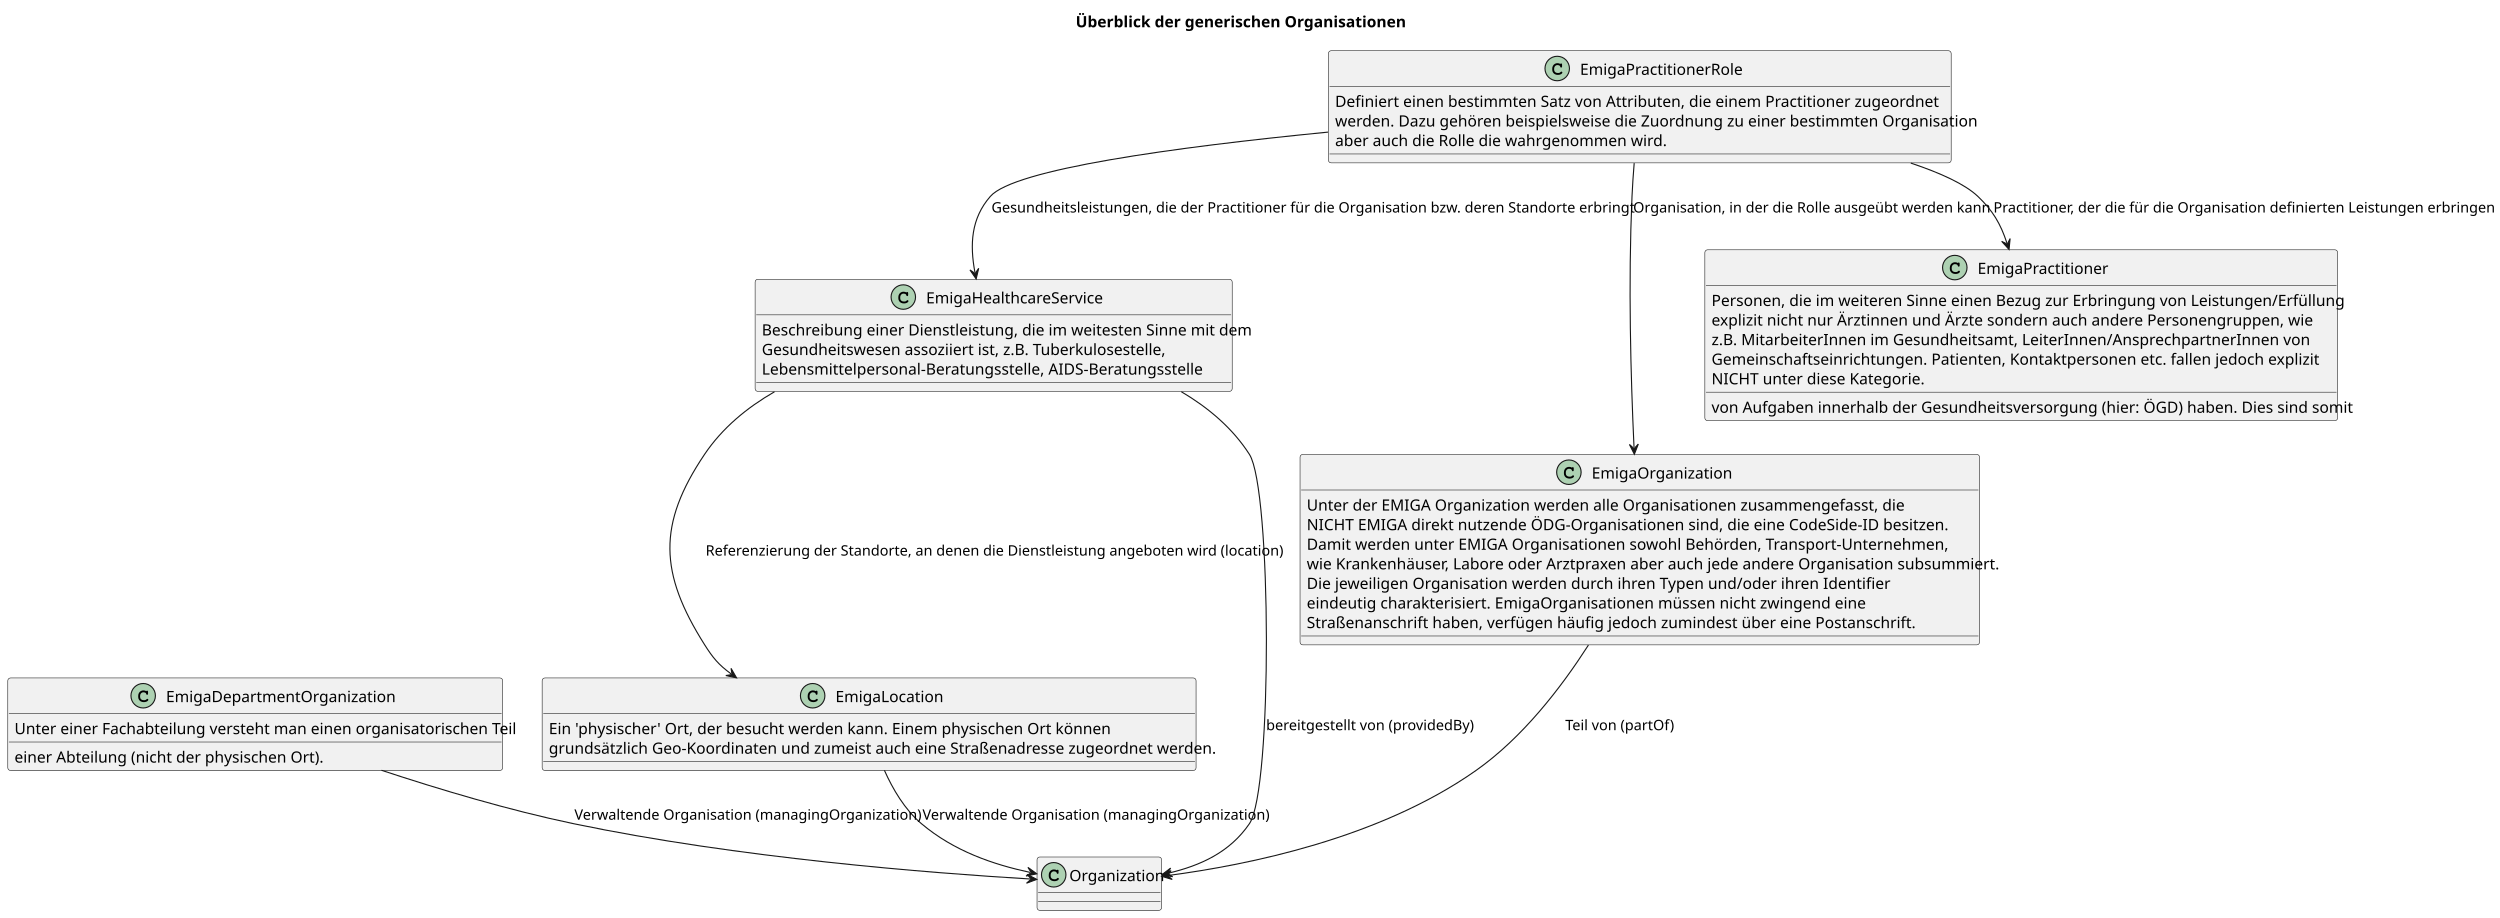
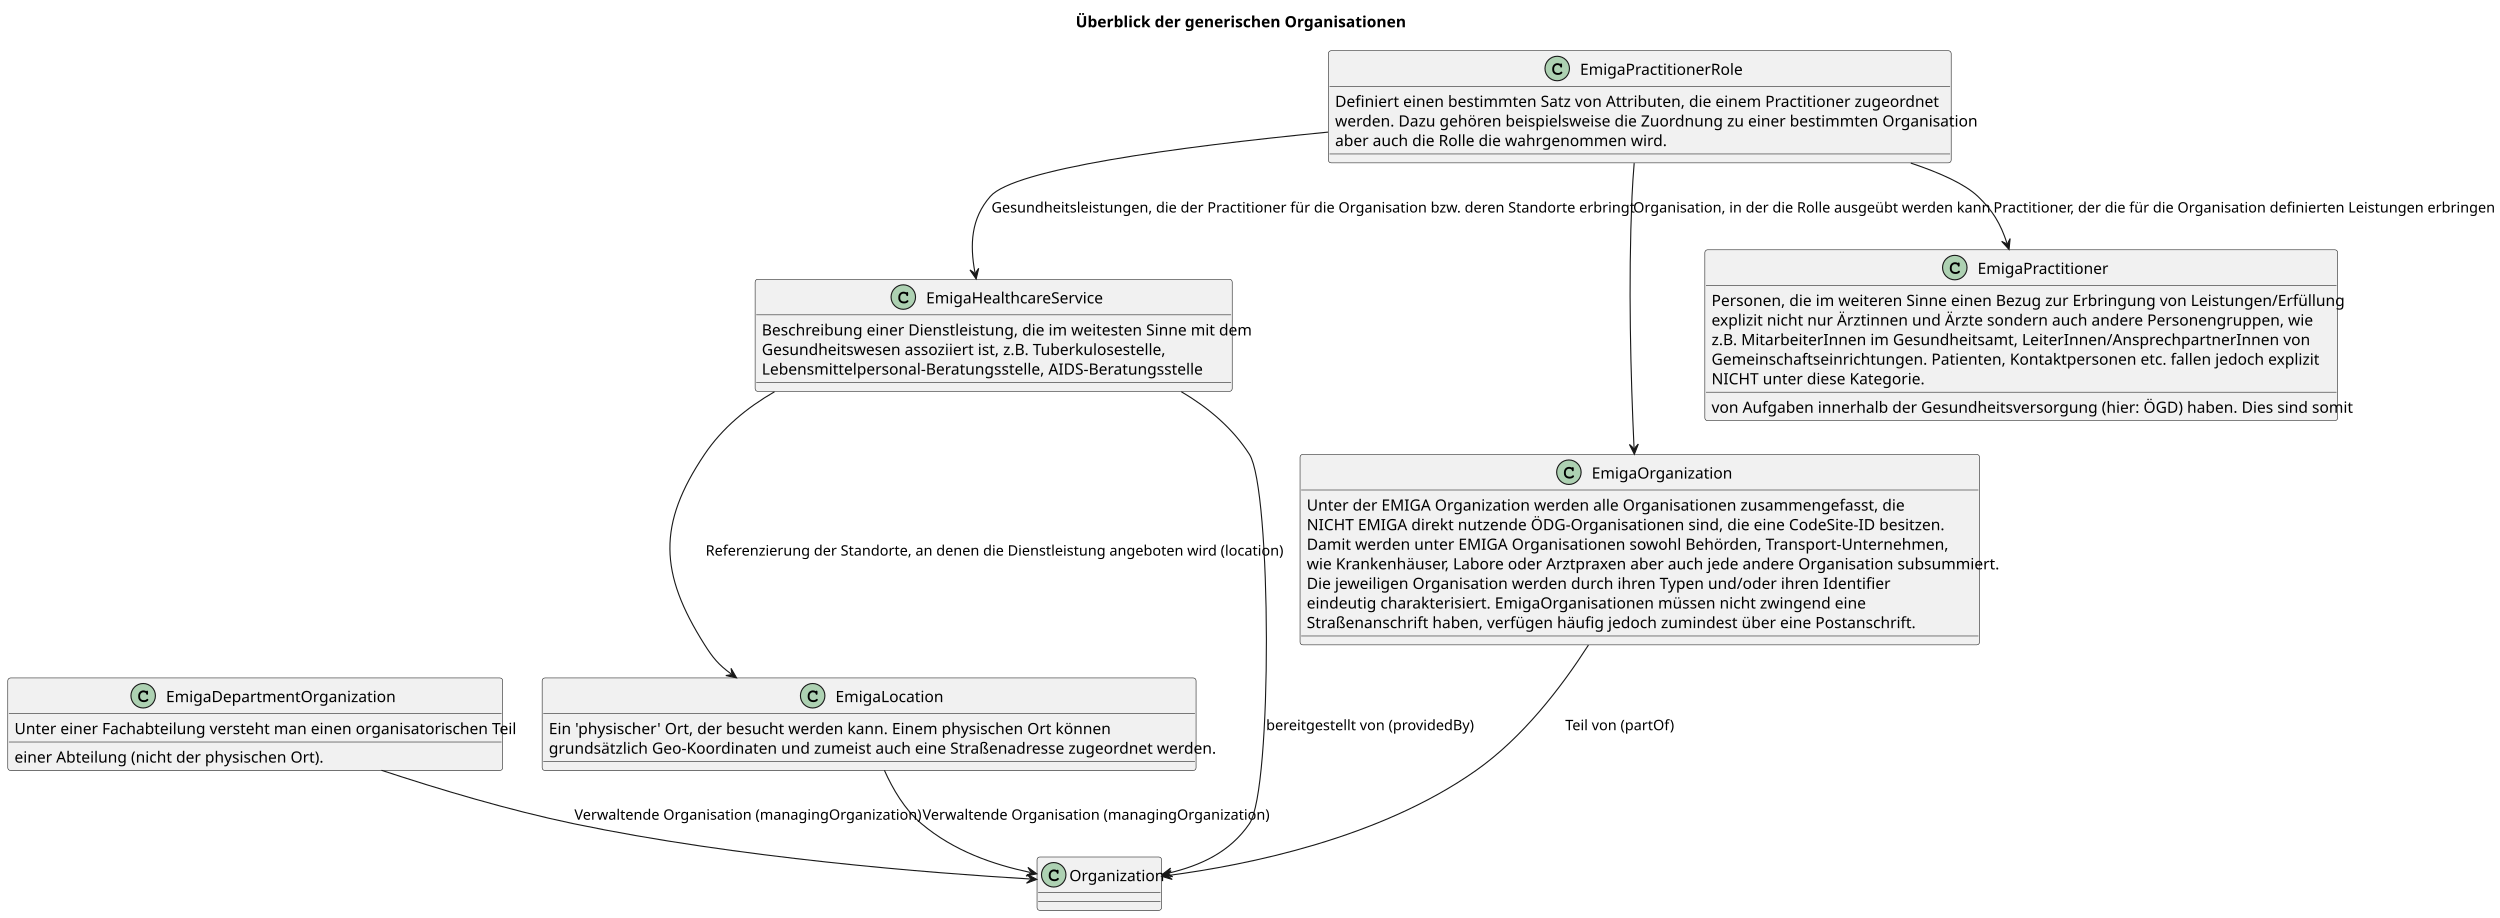
<svg xmlns="http://www.w3.org/2000/svg" contentStyleType="text/css" height="825px" preserveAspectRatio="none" style="width:2248px;height:825px;background:#FFFFFF;" version="1.1" viewBox="0 0 2248 825" width="2248px" zoomAndPan="magnify">
  <defs />
  <g>
    <text fill="#000000" font-family="sans-serif" font-size="14" font-weight="bold" lengthAdjust="spacing" textLength="300" x="967.25" y="24.533">Überblick der generischen Organisationen</text>
    <g id="elem_EmigaDepartmentOrganization">
      <rect codeLine="3" fill="#F1F1F1" height="83.219" id="EmigaDepartmentOrganization" rx="2.5" ry="2.5" style="stroke:#181818;stroke-width:0.5;" width="445" x="7" y="609.609" />
      <ellipse cx="128.75" cy="625.609" fill="#ADD1B2" rx="11" ry="11" style="stroke:#181818;stroke-width:1.0;" />
      <path d="M131.516,621.484 Q131.672,621.266 131.859,621.156 Q132.047,621.047 132.266,621.047 Q132.641,621.047 132.875,621.312 Q133.109,621.562 133.109,622.172 L133.109,623.625 Q133.109,624.234 132.875,624.5 Q132.641,624.766 132.266,624.766 Q131.922,624.766 131.719,624.562 Q131.516,624.375 131.406,623.859 Q131.359,623.5 131.172,623.312 Q130.844,622.938 130.234,622.719 Q129.625,622.5 129,622.5 Q128.234,622.5 127.594,622.828 Q126.969,623.156 126.469,623.906 Q125.984,624.656 125.984,625.688 L125.984,626.781 Q125.984,628.016 126.875,628.844 Q127.766,629.656 129.359,629.656 Q130.297,629.656 130.953,629.406 Q131.344,629.25 131.766,628.812 Q132.031,628.547 132.172,628.469 Q132.328,628.391 132.531,628.391 Q132.859,628.391 133.109,628.656 Q133.375,628.906 133.375,629.25 Q133.375,629.594 133.031,630 Q132.531,630.578 131.734,630.906 Q130.656,631.359 129.359,631.359 Q127.844,631.359 126.641,630.734 Q125.656,630.234 124.969,629.172 Q124.281,628.094 124.281,626.812 L124.281,625.656 Q124.281,624.328 124.891,623.188 Q125.516,622.031 126.609,621.422 Q127.703,620.797 128.938,620.797 Q129.672,620.797 130.312,620.969 Q130.969,621.125 131.516,621.484 Z " fill="#000000" />
      <text fill="#000000" font-family="sans-serif" font-size="14" lengthAdjust="spacing" textLength="193" x="149.25" y="631.338">EmigaDepartmentOrganization</text>
      <line style="stroke:#181818;stroke-width:0.5;" x1="8" x2="451" y1="641.609" y2="641.609" />
      <text fill="#000000" font-family="sans-serif" font-size="14" lengthAdjust="spacing" textLength="433" x="13" y="660.143">Unter einer Fachabteilung versteht man einen organisatorischen Teil</text>
      <line style="stroke:#181818;stroke-width:0.5;" x1="8" x2="451" y1="667.219" y2="667.219" />
      <text fill="#000000" font-family="sans-serif" font-size="14" lengthAdjust="spacing" textLength="267" x="13" y="685.752">einer Abteilung (nicht der physischen Ort).</text>
    </g>
    <g id="elem_EmigaHealthcareService">
      <rect codeLine="7" fill="#F1F1F1" height="100.828" id="EmigaHealthcareService" rx="2.5" ry="2.5" style="stroke:#181818;stroke-width:0.5;" width="429" x="679" y="251.109" />
      <ellipse cx="812.25" cy="267.109" fill="#ADD1B2" rx="11" ry="11" style="stroke:#181818;stroke-width:1.0;" />
      <path d="M815.016,262.984 Q815.172,262.766 815.359,262.656 Q815.547,262.547 815.766,262.547 Q816.141,262.547 816.375,262.812 Q816.609,263.062 816.609,263.672 L816.609,265.125 Q816.609,265.734 816.375,266 Q816.141,266.266 815.766,266.266 Q815.422,266.266 815.219,266.062 Q815.016,265.875 814.906,265.359 Q814.859,265 814.672,264.812 Q814.344,264.438 813.734,264.219 Q813.125,264 812.5,264 Q811.734,264 811.094,264.328 Q810.469,264.656 809.969,265.406 Q809.484,266.156 809.484,267.188 L809.484,268.281 Q809.484,269.516 810.375,270.344 Q811.266,271.156 812.859,271.156 Q813.797,271.156 814.453,270.906 Q814.844,270.75 815.266,270.312 Q815.531,270.047 815.672,269.969 Q815.828,269.891 816.031,269.891 Q816.359,269.891 816.609,270.156 Q816.875,270.406 816.875,270.75 Q816.875,271.094 816.531,271.5 Q816.031,272.078 815.234,272.406 Q814.156,272.859 812.859,272.859 Q811.344,272.859 810.141,272.234 Q809.156,271.734 808.469,270.672 Q807.781,269.594 807.781,268.312 L807.781,267.156 Q807.781,265.828 808.391,264.688 Q809.016,263.531 810.109,262.922 Q811.203,262.297 812.438,262.297 Q813.172,262.297 813.812,262.469 Q814.469,262.625 815.016,262.984 Z " fill="#000000" />
      <text fill="#000000" font-family="sans-serif" font-size="14" lengthAdjust="spacing" textLength="154" x="832.75" y="272.838">EmigaHealthcareService</text>
      <line style="stroke:#181818;stroke-width:0.5;" x1="680" x2="1107" y1="283.109" y2="283.109" />
      <text fill="#000000" font-family="sans-serif" font-size="14" lengthAdjust="spacing" textLength="417" x="685" y="301.643">Beschreibung einer Dienstleistung, die im weitesten Sinne mit dem</text>
      <text fill="#000000" font-family="sans-serif" font-size="14" lengthAdjust="spacing" textLength="352" x="685" y="319.252">Gesundheitswesen assoziiert ist, z.B. Tuberkulosestelle,</text>
      <text fill="#000000" font-family="sans-serif" font-size="14" lengthAdjust="spacing" textLength="380" x="685" y="336.861">Lebensmittelpersonal-Beratungsstelle, AIDS-Beratungsstelle</text>
      <line style="stroke:#181818;stroke-width:0.5;" x1="680" x2="1107" y1="343.938" y2="343.938" />
    </g>
    <g id="elem_EmigaLocation">
      <rect codeLine="12" fill="#F1F1F1" height="83.219" id="EmigaLocation" rx="2.5" ry="2.5" style="stroke:#181818;stroke-width:0.5;" width="588" x="487.5" y="609.609" />
      <ellipse cx="730.75" cy="625.609" fill="#ADD1B2" rx="11" ry="11" style="stroke:#181818;stroke-width:1.0;" />
      <path d="M733.516,621.484 Q733.672,621.266 733.859,621.156 Q734.047,621.047 734.266,621.047 Q734.641,621.047 734.875,621.312 Q735.109,621.562 735.109,622.172 L735.109,623.625 Q735.109,624.234 734.875,624.5 Q734.641,624.766 734.266,624.766 Q733.922,624.766 733.719,624.562 Q733.516,624.375 733.406,623.859 Q733.359,623.5 733.172,623.312 Q732.844,622.938 732.234,622.719 Q731.625,622.5 731,622.5 Q730.234,622.5 729.594,622.828 Q728.969,623.156 728.469,623.906 Q727.984,624.656 727.984,625.688 L727.984,626.781 Q727.984,628.016 728.875,628.844 Q729.766,629.656 731.359,629.656 Q732.297,629.656 732.953,629.406 Q733.344,629.25 733.766,628.812 Q734.031,628.547 734.172,628.469 Q734.328,628.391 734.531,628.391 Q734.859,628.391 735.109,628.656 Q735.375,628.906 735.375,629.25 Q735.375,629.594 735.031,630 Q734.531,630.578 733.734,630.906 Q732.656,631.359 731.359,631.359 Q729.844,631.359 728.641,630.734 Q727.656,630.234 726.969,629.172 Q726.281,628.094 726.281,626.812 L726.281,625.656 Q726.281,624.328 726.891,623.188 Q727.516,622.031 728.609,621.422 Q729.703,620.797 730.938,620.797 Q731.672,620.797 732.312,620.969 Q732.969,621.125 733.516,621.484 Z " fill="#000000" />
      <text fill="#000000" font-family="sans-serif" font-size="14" lengthAdjust="spacing" textLength="93" x="751.25" y="631.338">EmigaLocation</text>
      <line style="stroke:#181818;stroke-width:0.5;" x1="488.5" x2="1074.5" y1="641.609" y2="641.609" />
      <text fill="#000000" font-family="sans-serif" font-size="14" lengthAdjust="spacing" textLength="487" x="493.5" y="660.143">Ein 'physischer' Ort, der besucht werden kann. Einem physischen Ort können</text>
      <text fill="#000000" font-family="sans-serif" font-size="14" lengthAdjust="spacing" textLength="576" x="493.5" y="677.752">grundsätzlich Geo-Koordinaten und zumeist auch eine Straßenadresse zugeordnet werden.</text>
      <line style="stroke:#181818;stroke-width:0.5;" x1="488.5" x2="1074.5" y1="684.828" y2="684.828" />
    </g>
    <g id="elem_EmigaOrganization">
      <rect codeLine="16" fill="#F1F1F1" height="171.266" id="EmigaOrganization" rx="2.5" ry="2.5" style="stroke:#181818;stroke-width:0.5;" width="611" x="1169" y="408.609" />
      <ellipse cx="1410.75" cy="424.609" fill="#ADD1B2" rx="11" ry="11" style="stroke:#181818;stroke-width:1.0;" />
      <path d="M1413.516,420.484 Q1413.672,420.266 1413.859,420.156 Q1414.047,420.047 1414.266,420.047 Q1414.641,420.047 1414.875,420.312 Q1415.109,420.562 1415.109,421.172 L1415.109,422.625 Q1415.109,423.234 1414.875,423.5 Q1414.641,423.766 1414.266,423.766 Q1413.922,423.766 1413.719,423.562 Q1413.516,423.375 1413.406,422.859 Q1413.359,422.5 1413.172,422.312 Q1412.844,421.938 1412.234,421.719 Q1411.625,421.5 1411,421.5 Q1410.234,421.5 1409.594,421.828 Q1408.969,422.156 1408.469,422.906 Q1407.984,423.656 1407.984,424.688 L1407.984,425.781 Q1407.984,427.016 1408.875,427.844 Q1409.766,428.656 1411.359,428.656 Q1412.297,428.656 1412.953,428.406 Q1413.344,428.25 1413.766,427.812 Q1414.031,427.547 1414.172,427.469 Q1414.328,427.391 1414.531,427.391 Q1414.859,427.391 1415.109,427.656 Q1415.375,427.906 1415.375,428.25 Q1415.375,428.594 1415.031,429 Q1414.531,429.578 1413.734,429.906 Q1412.656,430.359 1411.359,430.359 Q1409.844,430.359 1408.641,429.734 Q1407.656,429.234 1406.969,428.172 Q1406.281,427.094 1406.281,425.812 L1406.281,424.656 Q1406.281,423.328 1406.891,422.188 Q1407.516,421.031 1408.609,420.422 Q1409.703,419.797 1410.938,419.797 Q1411.672,419.797 1412.312,419.969 Q1412.969,420.125 1413.516,420.484 Z " fill="#000000" />
      <text fill="#000000" font-family="sans-serif" font-size="14" lengthAdjust="spacing" textLength="119" x="1431.25" y="430.338">EmigaOrganization</text>
      <line style="stroke:#181818;stroke-width:0.5;" x1="1170" x2="1779" y1="440.609" y2="440.609" />
      <text fill="#000000" font-family="sans-serif" font-size="14" lengthAdjust="spacing" textLength="511" x="1175" y="459.143">Unter der EMIGA Organization werden alle Organisationen zusammengefasst, die</text>
-       <text fill="#000000" font-family="sans-serif" font-size="14" lengthAdjust="spacing" textLength="563" x="1175" y="476.752">NICHT EMIGA direkt nutzende ÖDG-Organisationen sind, die eine CodeSide-ID besitzen.</text>
+       <text fill="#000000" font-family="sans-serif" font-size="14" lengthAdjust="spacing" textLength="554" x="1175" y="476.752">NICHT EMIGA direkt nutzende ÖDG-Organisationen sind, die eine CodeSite-ID besitzen.</text>
      <text fill="#000000" font-family="sans-serif" font-size="14" lengthAdjust="spacing" textLength="548" x="1175" y="494.361">Damit werden unter EMIGA Organisationen sowohl Behörden, Transport-Unternehmen,</text>
      <text fill="#000000" font-family="sans-serif" font-size="14" lengthAdjust="spacing" textLength="599" x="1175" y="511.971">wie Krankenhäuser, Labore oder Arztpraxen aber auch jede andere Organisation subsummiert.</text>
      <text fill="#000000" font-family="sans-serif" font-size="14" lengthAdjust="spacing" textLength="496" x="1175" y="529.58">Die jeweiligen Organisation werden durch ihren Typen und/oder ihren Identifier</text>
      <text fill="#000000" font-family="sans-serif" font-size="14" lengthAdjust="spacing" textLength="476" x="1175" y="547.189">eindeutig charakterisiert. EmigaOrganisationen müssen nicht zwingend eine</text>
      <text fill="#000000" font-family="sans-serif" font-size="14" lengthAdjust="spacing" textLength="523" x="1175" y="564.799">Straßenanschrift haben, verfügen häufig jedoch zumindest über eine Postanschrift.</text>
      <line style="stroke:#181818;stroke-width:0.5;" x1="1170" x2="1779" y1="571.875" y2="571.875" />
    </g>
    <g id="elem_EmigaPractitioner">
      <rect codeLine="25" fill="#F1F1F1" height="153.656" id="EmigaPractitioner" rx="2.5" ry="2.5" style="stroke:#181818;stroke-width:0.5;" width="569" x="1533" y="224.609" />
      <ellipse cx="1757.75" cy="240.609" fill="#ADD1B2" rx="11" ry="11" style="stroke:#181818;stroke-width:1.0;" />
      <path d="M1760.516,236.484 Q1760.672,236.266 1760.859,236.156 Q1761.047,236.047 1761.266,236.047 Q1761.641,236.047 1761.875,236.312 Q1762.109,236.562 1762.109,237.172 L1762.109,238.625 Q1762.109,239.234 1761.875,239.5 Q1761.641,239.766 1761.266,239.766 Q1760.922,239.766 1760.719,239.562 Q1760.516,239.375 1760.406,238.859 Q1760.359,238.5 1760.172,238.312 Q1759.844,237.938 1759.234,237.719 Q1758.625,237.5 1758,237.5 Q1757.234,237.5 1756.594,237.828 Q1755.969,238.156 1755.469,238.906 Q1754.984,239.656 1754.984,240.688 L1754.984,241.781 Q1754.984,243.016 1755.875,243.844 Q1756.766,244.656 1758.359,244.656 Q1759.297,244.656 1759.953,244.406 Q1760.344,244.25 1760.766,243.812 Q1761.031,243.547 1761.172,243.469 Q1761.328,243.391 1761.531,243.391 Q1761.859,243.391 1762.109,243.656 Q1762.375,243.906 1762.375,244.25 Q1762.375,244.594 1762.031,245 Q1761.531,245.578 1760.734,245.906 Q1759.656,246.359 1758.359,246.359 Q1756.844,246.359 1755.641,245.734 Q1754.656,245.234 1753.969,244.172 Q1753.281,243.094 1753.281,241.812 L1753.281,240.656 Q1753.281,239.328 1753.891,238.188 Q1754.516,237.031 1755.609,236.422 Q1756.703,235.797 1757.938,235.797 Q1758.672,235.797 1759.312,235.969 Q1759.969,236.125 1760.516,236.484 Z " fill="#000000" />
      <text fill="#000000" font-family="sans-serif" font-size="14" lengthAdjust="spacing" textLength="111" x="1778.25" y="246.338">EmigaPractitioner</text>
      <line style="stroke:#181818;stroke-width:0.5;" x1="1534" x2="2101" y1="256.609" y2="256.609" />
      <text fill="#000000" font-family="sans-serif" font-size="14" lengthAdjust="spacing" textLength="543" x="1539" y="275.143">Personen, die im weiteren Sinne einen Bezug zur Erbringung von Leistungen/Erfüllung</text>
      <text fill="#000000" font-family="sans-serif" font-size="14" lengthAdjust="spacing" textLength="513" x="1539" y="292.752">explizit nicht nur Ärztinnen und Ärzte sondern auch andere Personengruppen, wie</text>
      <text fill="#000000" font-family="sans-serif" font-size="14" lengthAdjust="spacing" textLength="505" x="1539" y="310.361">z.B. MitarbeiterInnen im Gesundheitsamt, LeiterInnen/AnsprechpartnerInnen von</text>
      <text fill="#000000" font-family="sans-serif" font-size="14" lengthAdjust="spacing" textLength="520" x="1539" y="327.971">Gemeinschaftseinrichtungen. Patienten, Kontaktpersonen etc. fallen jedoch explizit</text>
      <text fill="#000000" font-family="sans-serif" font-size="14" lengthAdjust="spacing" textLength="184" x="1539" y="345.58">NICHT unter diese Kategorie.</text>
      <line style="stroke:#181818;stroke-width:0.5;" x1="1534" x2="2101" y1="352.656" y2="352.656" />
      <text fill="#000000" font-family="sans-serif" font-size="14" lengthAdjust="spacing" textLength="557" x="1539" y="371.19">von Aufgaben innerhalb der Gesundheitsversorgung (hier: ÖGD) haben. Dies sind somit</text>
    </g>
    <g id="elem_EmigaPractitionerRole">
      <rect codeLine="33" fill="#F1F1F1" height="100.828" id="EmigaPractitionerRole" rx="2.5" ry="2.5" style="stroke:#181818;stroke-width:0.5;" width="560" x="1194.5" y="45.609" />
      <ellipse cx="1400.25" cy="61.609" fill="#ADD1B2" rx="11" ry="11" style="stroke:#181818;stroke-width:1.0;" />
      <path d="M1403.016,57.484 Q1403.172,57.266 1403.359,57.156 Q1403.547,57.047 1403.766,57.047 Q1404.141,57.047 1404.375,57.312 Q1404.609,57.562 1404.609,58.172 L1404.609,59.625 Q1404.609,60.234 1404.375,60.5 Q1404.141,60.766 1403.766,60.766 Q1403.422,60.766 1403.219,60.562 Q1403.016,60.375 1402.906,59.859 Q1402.859,59.5 1402.672,59.312 Q1402.344,58.938 1401.734,58.719 Q1401.125,58.5 1400.5,58.5 Q1399.734,58.5 1399.094,58.828 Q1398.469,59.156 1397.969,59.906 Q1397.484,60.656 1397.484,61.688 L1397.484,62.781 Q1397.484,64.016 1398.375,64.844 Q1399.266,65.656 1400.859,65.656 Q1401.797,65.656 1402.453,65.406 Q1402.844,65.25 1403.266,64.812 Q1403.531,64.547 1403.672,64.469 Q1403.828,64.391 1404.031,64.391 Q1404.359,64.391 1404.609,64.656 Q1404.875,64.906 1404.875,65.25 Q1404.875,65.594 1404.531,66 Q1404.031,66.578 1403.234,66.906 Q1402.156,67.359 1400.859,67.359 Q1399.344,67.359 1398.141,66.734 Q1397.156,66.234 1396.469,65.172 Q1395.781,64.094 1395.781,62.812 L1395.781,61.656 Q1395.781,60.328 1396.391,59.188 Q1397.016,58.031 1398.109,57.422 Q1399.203,56.797 1400.438,56.797 Q1401.172,56.797 1401.812,56.969 Q1402.469,57.125 1403.016,57.484 Z " fill="#000000" />
      <text fill="#000000" font-family="sans-serif" font-size="14" lengthAdjust="spacing" textLength="140" x="1420.75" y="67.338">EmigaPractitionerRole</text>
      <line style="stroke:#181818;stroke-width:0.5;" x1="1195.5" x2="1753.5" y1="77.609" y2="77.609" />
      <text fill="#000000" font-family="sans-serif" font-size="14" lengthAdjust="spacing" textLength="511" x="1200.5" y="96.143">Definiert einen bestimmten Satz von Attributen, die einem Practitioner zugeordnet</text>
      <text fill="#000000" font-family="sans-serif" font-size="14" lengthAdjust="spacing" textLength="548" x="1200.5" y="113.752">werden. Dazu gehören beispielsweise die Zuordnung zu einer bestimmten Organisation</text>
      <text fill="#000000" font-family="sans-serif" font-size="14" lengthAdjust="spacing" textLength="283" x="1200.5" y="131.361">aber auch die Rolle die wahrgenommen wird.</text>
      <line style="stroke:#181818;stroke-width:0.5;" x1="1195.5" x2="1753.5" y1="138.438" y2="138.438" />
    </g>
    <g id="elem_Organization">
      <rect fill="#F1F1F1" height="48" id="Organization" rx="2.5" ry="2.5" style="stroke:#181818;stroke-width:0.5;" width="112" x="932.5" y="770.609" />
      <ellipse cx="947.5" cy="786.609" fill="#ADD1B2" rx="11" ry="11" style="stroke:#181818;stroke-width:1.0;" />
      <path d="M950.266,782.484 Q950.422,782.266 950.609,782.156 Q950.797,782.047 951.016,782.047 Q951.391,782.047 951.625,782.312 Q951.859,782.562 951.859,783.172 L951.859,784.625 Q951.859,785.234 951.625,785.5 Q951.391,785.766 951.016,785.766 Q950.672,785.766 950.469,785.562 Q950.266,785.375 950.156,784.859 Q950.109,784.5 949.922,784.312 Q949.594,783.938 948.984,783.719 Q948.375,783.5 947.75,783.5 Q946.984,783.5 946.344,783.828 Q945.719,784.156 945.219,784.906 Q944.734,785.656 944.734,786.688 L944.734,787.781 Q944.734,789.016 945.625,789.844 Q946.516,790.656 948.109,790.656 Q949.047,790.656 949.703,790.406 Q950.094,790.25 950.516,789.812 Q950.781,789.547 950.922,789.469 Q951.078,789.391 951.281,789.391 Q951.609,789.391 951.859,789.656 Q952.125,789.906 952.125,790.25 Q952.125,790.594 951.781,791 Q951.281,791.578 950.484,791.906 Q949.406,792.359 948.109,792.359 Q946.594,792.359 945.391,791.734 Q944.406,791.234 943.719,790.172 Q943.031,789.094 943.031,787.812 L943.031,786.656 Q943.031,785.328 943.641,784.188 Q944.266,783.031 945.359,782.422 Q946.453,781.797 947.688,781.797 Q948.422,781.797 949.062,781.969 Q949.719,782.125 950.266,782.484 Z " fill="#000000" />
      <text fill="#000000" font-family="sans-serif" font-size="14" lengthAdjust="spacing" textLength="80" x="961.5" y="792.338">Organization</text>
      <line style="stroke:#181818;stroke-width:0.5;" x1="933.5" x2="1043.5" y1="802.609" y2="802.609" />
      <line style="stroke:#181818;stroke-width:0.5;" x1="933.5" x2="1043.5" y1="810.609" y2="810.609" />
    </g>
    <g id="link_EmigaPractitionerRole_EmigaOrganization">
      <path codeLine="41" d="M1469.46,146.679 C1468.64,156.589 1467.93,166.919 1467.5,176.609 C1464.05,255.129 1466.362,338.686 1469.322,402.456 " fill="none" id="EmigaPractitionerRole-to-EmigaOrganization" style="stroke:#181818;stroke-width:1.0;" />
      <polygon fill="#181818" points="1469.6,408.449,1473.178,399.274,1469.368,403.455,1465.187,399.644,1469.6,408.449" style="stroke:#181818;stroke-width:1.0;" />
      <text fill="#000000" font-family="sans-serif" font-size="13" lengthAdjust="spacing" textLength="301" x="1468.5" y="191.105">Organisation, in der die Rolle ausgeübt werden kann</text>
    </g>
    <g id="link_EmigaPractitionerRole_EmigaPractitioner">
      <path codeLine="42" d="M1718.2,146.639 C1745.17,155.649 1767.04,165.699 1778.5,176.609 C1791.9,189.369 1798.848,200.979 1804.638,218.609 " fill="none" id="EmigaPractitionerRole-to-EmigaPractitioner" style="stroke:#181818;stroke-width:1.0;" />
      <polygon fill="#181818" points="1806.51,224.309,1807.502,214.511,1804.95,219.559,1799.901,217.007,1806.51,224.309" style="stroke:#181818;stroke-width:1.0;" />
      <text fill="#000000" font-family="sans-serif" font-size="13" lengthAdjust="spacing" textLength="448" x="1792.5" y="191.105">Practitioner, der die für die Organisation definierten Leistungen erbringen kann</text>
    </g>
    <g id="link_EmigaPractitionerRole_EmigaHealthcareService">
      <path codeLine="43" d="M1194.12,118.799 C1054.91,132.499 911.8,152.209 890.5,176.609 C873.15,196.479 871.995,219.83 876.655,244.93 " fill="none" id="EmigaPractitionerRole-to-EmigaHealthcareService" style="stroke:#181818;stroke-width:1.0;" />
      <polygon fill="#181818" points="877.75,250.829,880.04,241.25,876.837,245.913,872.174,242.711,877.75,250.829" style="stroke:#181818;stroke-width:1.0;" />
      <text fill="#000000" font-family="sans-serif" font-size="13" lengthAdjust="spacing" textLength="539" x="891.5" y="191.105">Gesundheitsleistungen, die der Practitioner für die Organisation bzw. deren Standorte erbringt</text>
    </g>
    <g id="link_EmigaOrganization_Organization">
      <path codeLine="45" d="M1428.32,580.049 C1403.15,619.289 1368.7,663.519 1327.5,692.609 C1240.58,753.969 1121.998,777.751 1050.568,787.221 " fill="none" id="EmigaOrganization-to-Organization" style="stroke:#181818;stroke-width:1.0;" />
      <polygon fill="#181818" points="1044.62,788.009,1054.068,790.792,1049.577,787.352,1053.016,782.861,1044.62,788.009" style="stroke:#181818;stroke-width:1.0;" />
      <text fill="#000000" font-family="sans-serif" font-size="13" lengthAdjust="spacing" textLength="90" x="1407.5" y="656.605">Teil von (partOf)</text>
    </g>
    <g id="link_EmigaLocation_Organization">
      <path codeLine="46" d="M795.25,692.679 C802.76,709.529 813.61,728.039 828.5,740.609 C857.79,765.339 893.132,777.389 926.392,784.479 " fill="none" id="EmigaLocation-to-Organization" style="stroke:#181818;stroke-width:1.0;" />
      <polygon fill="#181818" points="932.26,785.729,924.292,779.941,927.37,784.687,922.624,787.765,932.26,785.729" style="stroke:#181818;stroke-width:1.0;" />
      <text fill="#000000" font-family="sans-serif" font-size="13" lengthAdjust="spacing" textLength="289" x="829.5" y="737.105">Verwaltende Organisation (managingOrganization)</text>
    </g>
    <g id="link_EmigaHealthcareService_Organization">
      <path codeLine="48" d="M1062.25,352.229 C1086.54,366.579 1108.39,384.999 1123.5,408.609 C1143.39,439.679 1144.28,710.129 1123.5,740.609 C1105.84,766.509 1079.269,778.379 1050.629,785.149 " fill="none" id="EmigaHealthcareService-to-Organization" style="stroke:#181818;stroke-width:1.0;" />
      <polygon fill="#181818" points="1044.79,786.529,1054.469,788.352,1049.656,785.379,1052.629,780.566,1044.79,786.529" style="stroke:#181818;stroke-width:1.0;" />
      <text fill="#000000" font-family="sans-serif" font-size="13" lengthAdjust="spacing" textLength="172" x="1138.5" y="656.605">bereitgestellt von (providedBy)</text>
    </g>
    <g id="link_EmigaHealthcareService_EmigaLocation">
      <path codeLine="49" d="M696.43,352.279 C671.62,366.559 649.41,384.939 633.5,408.609 C591.1,471.679 592.93,515.349 633.5,579.609 C640.94,591.399 646.108,597.73 657.438,605.97 " fill="none" id="EmigaHealthcareService-to-EmigaLocation" style="stroke:#181818;stroke-width:1.0;" />
      <polygon fill="#181818" points="662.29,609.499,657.364,600.971,658.246,606.558,652.659,607.441,662.29,609.499" style="stroke:#181818;stroke-width:1.0;" />
      <text fill="#000000" font-family="sans-serif" font-size="13" lengthAdjust="spacing" textLength="484" x="634.5" y="499.604">Referenzierung der Standorte, an denen die Dienstleistung angeboten wird (location)</text>
    </g>
    <g id="link_EmigaDepartmentOrganization_Organization">
      <path codeLine="51" d="M343.02,692.639 C394.99,709.789 457.75,728.549 515.5,740.609 C664.13,771.639 837.091,785.073 926.271,790.383 " fill="none" id="EmigaDepartmentOrganization-to-Organization" style="stroke:#181818;stroke-width:1.0;" />
      <polygon fill="#181818" points="932.26,790.739,923.514,786.212,927.269,790.442,923.038,794.197,932.26,790.739" style="stroke:#181818;stroke-width:1.0;" />
      <text fill="#000000" font-family="sans-serif" font-size="13" lengthAdjust="spacing" textLength="289" x="516.5" y="737.105">Verwaltende Organisation (managingOrganization)</text>
    </g>
  </g>
</svg>
